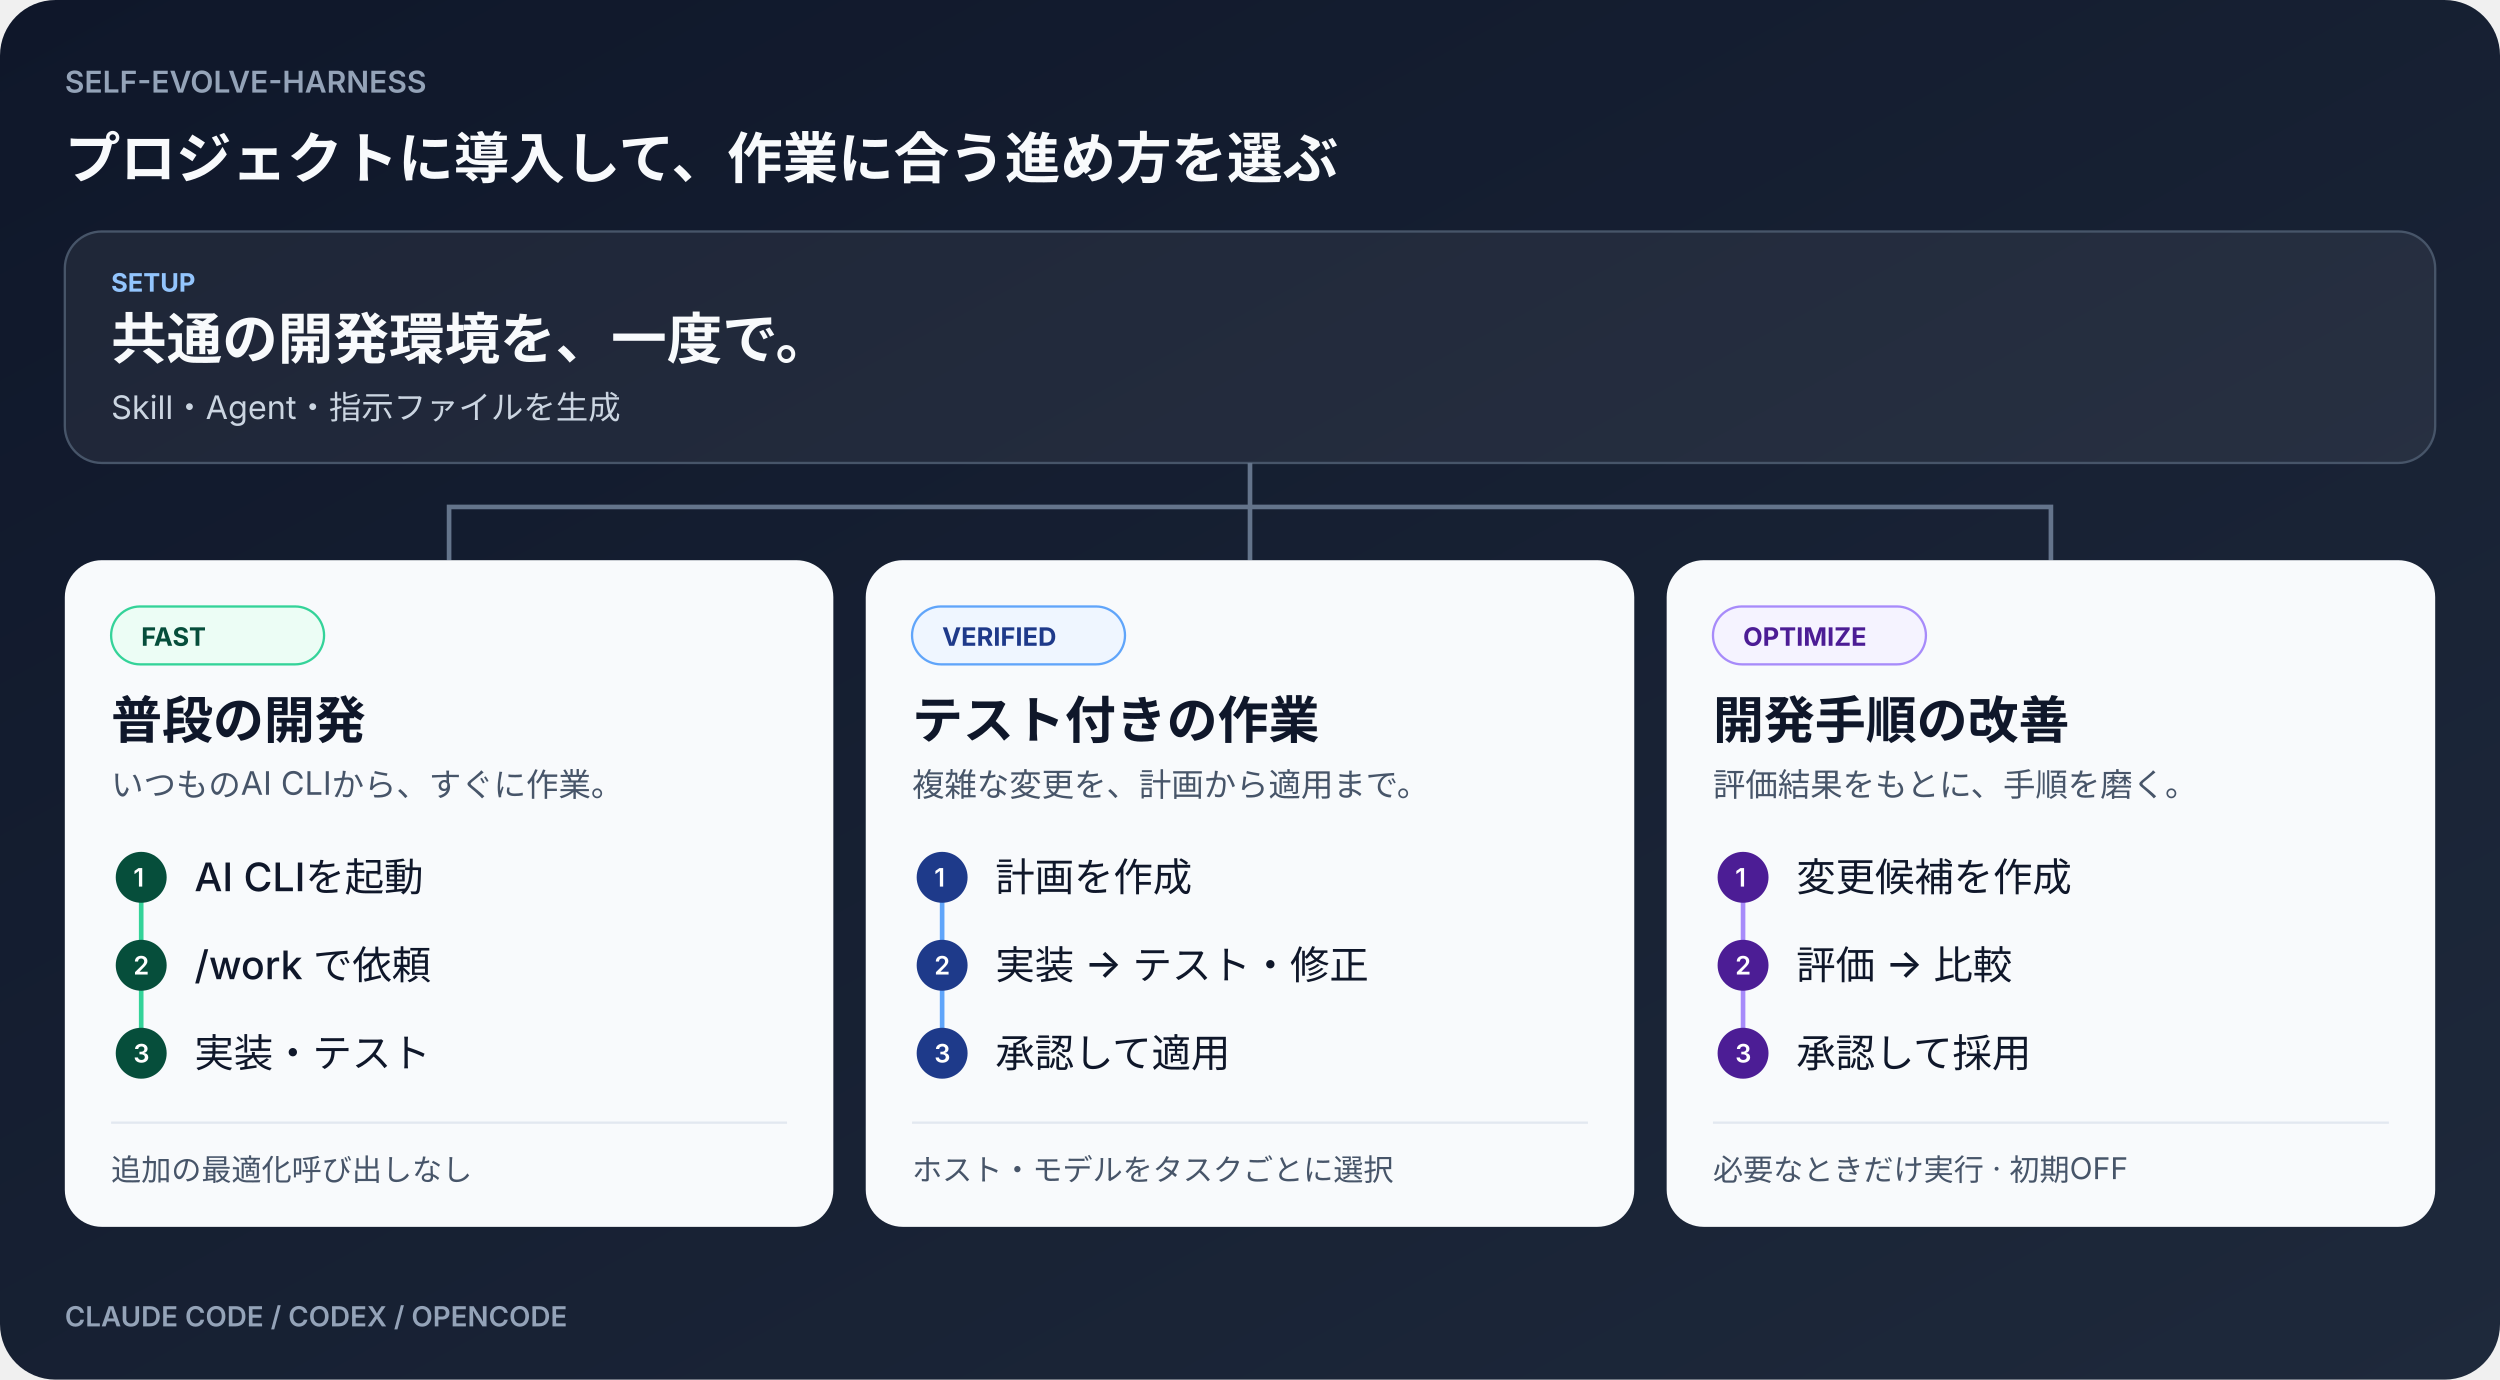
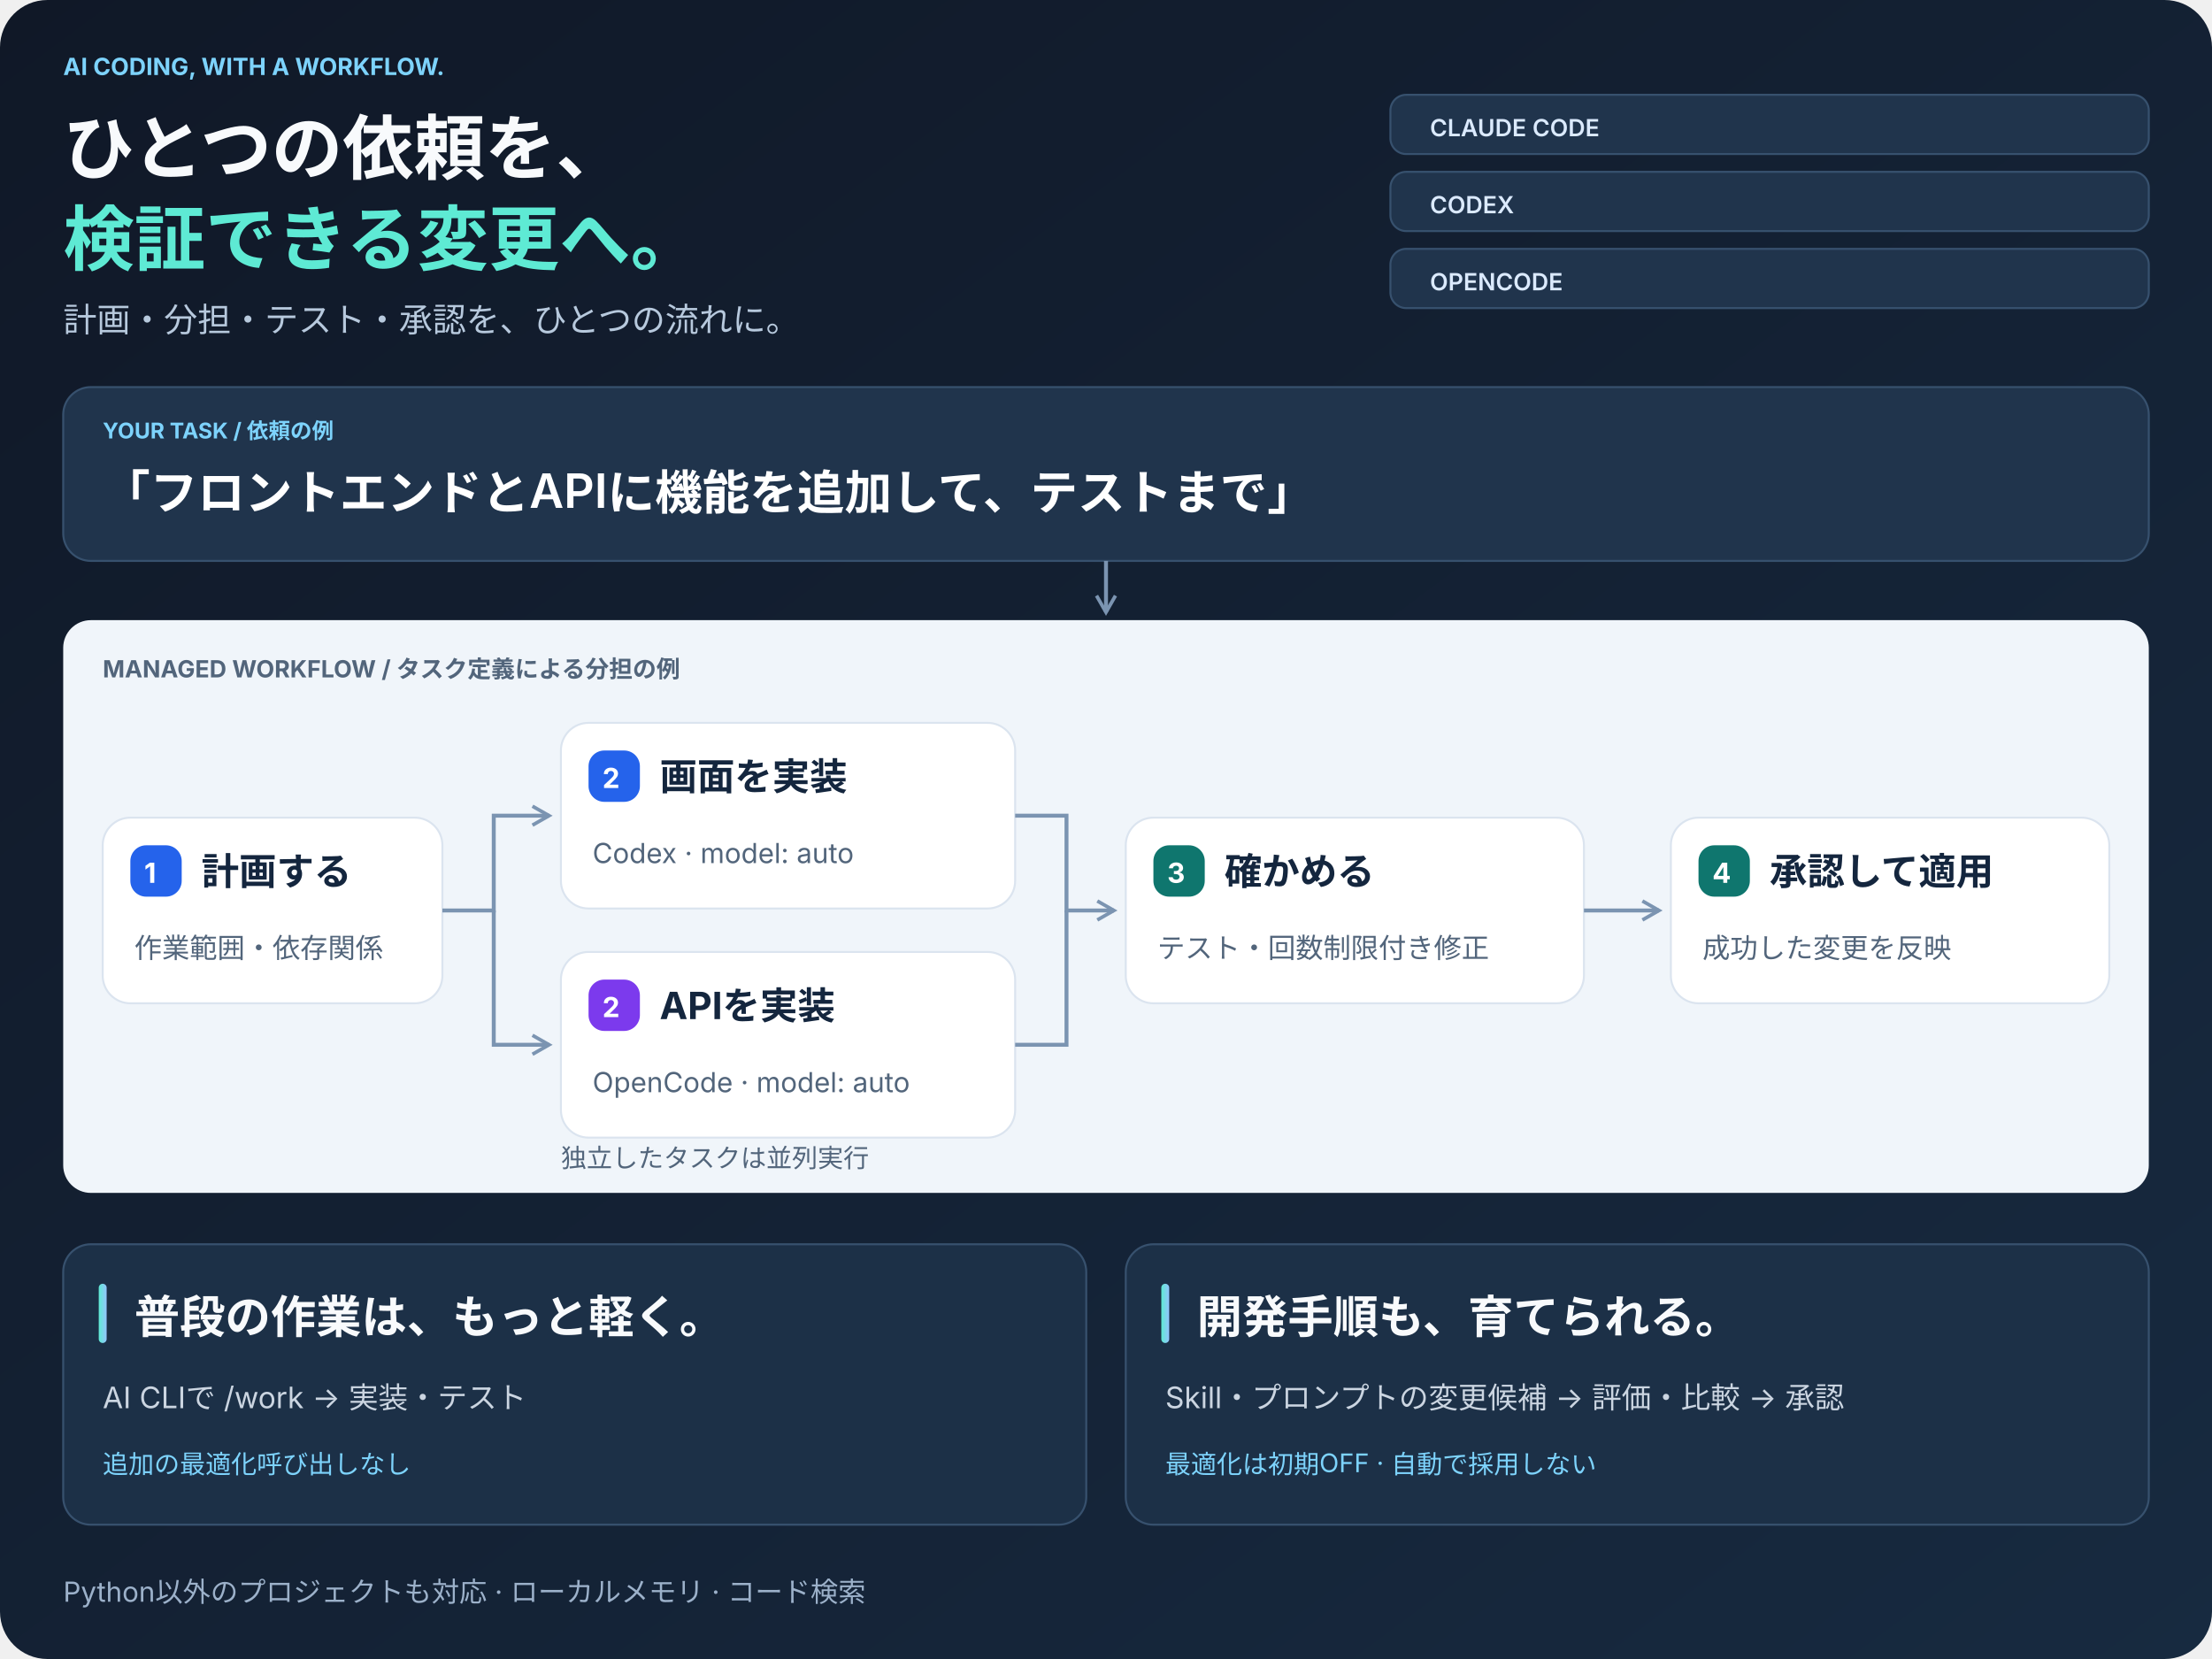
- <svg xmlns="http://www.w3.org/2000/svg" width="1080" height="596" viewBox="0 0 1080 596" role="img" aria-labelledby="title desc">
+ <svg xmlns="http://www.w3.org/2000/svg" width="1120" height="840" viewBox="0 0 1120 840" role="img" aria-labelledby="title desc">
  <defs>
    <linearGradient id="bg" x2="1" y2="1">
-       <stop stop-color="#0f172a" />
-       <stop offset="1" stop-color="#1e293b" />
+       <stop stop-color="#101827" />
+       <stop offset="1" stop-color="#172a40" />
    </linearGradient>
+     <linearGradient id="accent">
+       <stop stop-color="#5eead4" />
+       <stop offset="1" stop-color="#93c5fd" />
+     </linearGradient>
+     <marker id="arrow" viewBox="0 0 10 10" refX="8" refY="5" markerWidth="6" markerHeight="6" orient="auto-start-reverse">
+       <path d="M1 1 L8 5 L1 9" fill="none" stroke="#7b94b1" stroke-width="1.5" />
+     </marker>
  </defs>
-   <rect width="1080" height="596" rx="24" fill="url(#bg)" />
+   <rect width="1120" height="840" rx="24" fill="url(#bg)" />
  <g font-family="-apple-system,BlinkMacSystemFont,'Segoe UI','Noto Sans JP','Hiragino Kaku Gothic ProN',Meiryo,sans-serif">
-     <text x="28" y="40" font-size="13" fill="#94a3b8" font-weight="600">SELF-EVOLVE-HARNESS</text>
-     <text x="28" y="77" font-size="24" fill="#f8fafc" font-weight="600">プロジェクトに導入して、作業に合う進め方を選ぶ</text>
-     <rect x="28" y="100" width="1024" height="100" rx="16" fill="#ffffff" fill-opacity="0.06" stroke="#475569" />
-     <text x="48" y="126" font-size="11" fill="#93c5fd" font-weight="700">SETUP</text>
-     <text x="48" y="155" font-size="24" fill="#f8fafc" font-weight="600">共通の開発環境を、一度で。</text>
-     <text x="48" y="181" font-size="14" fill="#cbd5e1" font-weight="400">Skill・Agent・指示ファイルを生成</text>
-     <path d="M540 200 V219 M194 242 V219 H886 V242 M540 219 V242" fill="none" stroke="#64748b" stroke-width="2" />
-     <rect x="28" y="242" width="332" height="288" rx="16" fill="#f8fafc" />
-     <rect x="48" y="262" width="92" height="25" rx="12.5" fill="#ecfdf5" stroke="#34d399" />
-     <text x="61" y="279" font-size="11" fill="#064e3b" font-weight="700">FAST</text>
-     <text x="48" y="319" font-size="22" fill="#0f172a" font-weight="700">普段の開発</text>
-     <text x="48" y="344" font-size="14" fill="#475569" font-weight="400">いつものAI CLIから、すぐに作業。</text>
-     <path d="M61 376 V458" stroke="#34d399" stroke-width="2" />
-     <circle cx="61" cy="379" r="11" fill="#064e3b" />
-     <text x="57.6" y="383" font-size="11" fill="#fff" font-weight="600">1</text>
-     <text x="84" y="385" font-size="17" fill="#0f172a" font-weight="500">AI CLIを起動</text>
-     <circle cx="61" cy="417" r="11" fill="#064e3b" />
-     <text x="57.6" y="421" font-size="11" fill="#fff" font-weight="600">2</text>
-     <text x="84" y="423" font-size="17" fill="#0f172a" font-weight="500">/work で依頼</text>
-     <circle cx="61" cy="455" r="11" fill="#064e3b" />
-     <text x="57.6" y="459" font-size="11" fill="#fff" font-weight="600">3</text>
-     <text x="84" y="461" font-size="17" fill="#0f172a" font-weight="500">実装・テスト</text>
-     <path d="M48 485 H340" stroke="#e2e8f0" />
-     <text x="48" y="510" font-size="13" fill="#475569" font-weight="400">追加の最適化呼び出しなし</text>
-     <rect x="374" y="242" width="332" height="288" rx="16" fill="#f8fafc" />
-     <rect x="394" y="262" width="92" height="25" rx="12.5" fill="#eff6ff" stroke="#60a5fa" />
-     <text x="407" y="279" font-size="11" fill="#1e3a8a" font-weight="700">VERIFIED</text>
-     <text x="394" y="319" font-size="22" fill="#0f172a" font-weight="700">テスト付きの作業</text>
-     <text x="394" y="344" font-size="14" fill="#475569" font-weight="400">複雑な変更を、計画から適用まで。</text>
-     <path d="M407 376 V458" stroke="#60a5fa" stroke-width="2" />
-     <circle cx="407" cy="379" r="11" fill="#1e3a8a" />
-     <text x="403.6" y="383" font-size="11" fill="#fff" font-weight="600">1</text>
-     <text x="430" y="385" font-size="17" fill="#0f172a" font-weight="500">計画を作成</text>
-     <circle cx="407" cy="417" r="11" fill="#1e3a8a" />
-     <text x="403.6" y="421" font-size="11" fill="#fff" font-weight="600">2</text>
-     <text x="430" y="423" font-size="17" fill="#0f172a" font-weight="500">実装 → テスト・修正</text>
-     <circle cx="407" cy="455" r="11" fill="#1e3a8a" />
-     <text x="403.6" y="459" font-size="11" fill="#fff" font-weight="600">3</text>
-     <text x="430" y="461" font-size="17" fill="#0f172a" font-weight="500">承認して適用</text>
-     <path d="M394 485 H686" stroke="#e2e8f0" />
-     <text x="394" y="510" font-size="13" fill="#475569" font-weight="400">ホスト・モデルをタスクごとに選択</text>
-     <rect x="720" y="242" width="332" height="288" rx="16" fill="#f8fafc" />
-     <rect x="740" y="262" width="92" height="25" rx="12.5" fill="#f5f3ff" stroke="#a78bfa" />
-     <text x="753" y="279" font-size="11" fill="#4c1d95" font-weight="700">OPTIMIZE</text>
-     <text x="740" y="319" font-size="22" fill="#0f172a" font-weight="700">開発手順の改善</text>
-     <text x="740" y="344" font-size="14" fill="#475569" font-weight="400">評価結果をもとに、手順を磨く。</text>
-     <path d="M753 376 V458" stroke="#a78bfa" stroke-width="2" />
-     <circle cx="753" cy="379" r="11" fill="#4c1d95" />
-     <text x="749.6" y="383" font-size="11" fill="#fff" font-weight="600">1</text>
-     <text x="776" y="385" font-size="17" fill="#0f172a" font-weight="500">変更候補を作成</text>
-     <circle cx="753" cy="417" r="11" fill="#4c1d95" />
-     <text x="749.6" y="421" font-size="11" fill="#fff" font-weight="600">2</text>
-     <text x="776" y="423" font-size="17" fill="#0f172a" font-weight="500">評価 → 比較</text>
-     <circle cx="753" cy="455" r="11" fill="#4c1d95" />
-     <text x="749.6" y="459" font-size="11" fill="#fff" font-weight="600">3</text>
-     <text x="776" y="461" font-size="17" fill="#0f172a" font-weight="500">承認して採用</text>
-     <path d="M740 485 H1032" stroke="#e2e8f0" />
-     <text x="740" y="510" font-size="13" fill="#475569" font-weight="400">必要なときだけ実行 · 初期OFF</text>
-     <text x="28" y="573" font-size="12" fill="#94a3b8" font-weight="600">CLAUDE CODE  /  CODEX  /  OPENCODE</text>
+     <text x="32" y="38" font-size="12" fill="#7dd3fc" font-weight="700">AI CODING, WITH A WORKFLOW.</text>
+     <text x="32" y="88" font-size="36" fill="#f8fafc" font-weight="750">ひとつの依頼を、</text>
+     <text x="32" y="134" font-size="36" fill="#5eead4" font-weight="750">検証できる変更へ。</text>
+     <text x="32" y="168" font-size="17" fill="#b7c9dd" font-weight="400">計画・分担・テスト・承認を、ひとつの流れに。</text>
+     <rect x="704" y="48" width="384" height="30" rx="8" fill="#20344c" stroke="#37516e" />
+     <text x="724" y="69" font-size="12" fill="#dbeafe" font-weight="600">CLAUDE CODE</text>
+     <rect x="704" y="87" width="384" height="30" rx="8" fill="#20344c" stroke="#37516e" />
+     <text x="724" y="108" font-size="12" fill="#dbeafe" font-weight="600">CODEX</text>
+     <rect x="704" y="126" width="384" height="30" rx="8" fill="#20344c" stroke="#37516e" />
+     <text x="724" y="147" font-size="12" fill="#dbeafe" font-weight="600">OPENCODE</text>
+     <rect x="32" y="196" width="1056" height="88" rx="14" fill="#20344c" stroke="#37516e" />
+     <text x="52" y="222" font-size="11" fill="#7dd3fc" font-weight="700">YOUR TASK / 依頼の例</text>
+     <text x="52" y="258" font-size="24" fill="#fff" font-weight="600">「フロントエンドとAPIに機能を追加して、テストまで」</text>
+     <path d="M560 284 V310" fill="none" stroke="#7b94b1" stroke-width="2" marker-end="url(#arrow)" />
+     <rect x="32" y="314" width="1056" height="290" rx="14" fill="#f0f5fa" stroke="none" />
+     <text x="52" y="343" font-size="12" fill="#52657b" font-weight="700">MANAGED WORKFLOW / タスク定義による分担の例</text>
+     <rect x="52" y="414" width="172" height="94" rx="14" fill="#fff" stroke="#dbe4ef" />
+     <rect x="66" y="428" width="26" height="26" rx="8" fill="#2563eb" stroke="none" />
+     <text x="73" y="447" font-size="14" fill="#fff" font-weight="700">1</text>
+     <text x="102" y="448" font-size="19" fill="#14263e" font-weight="700">計画する</text>
+     <text x="68" y="485" font-size="14" fill="#52657b" font-weight="400">作業範囲・依存関係</text>
+     <rect x="284" y="366" width="230" height="94" rx="14" fill="#fff" stroke="#dbe4ef" />
+     <rect x="298" y="380" width="26" height="26" rx="8" fill="#2563eb" stroke="none" />
+     <text x="305" y="399" font-size="14" fill="#fff" font-weight="700">2</text>
+     <text x="334" y="400" font-size="19" fill="#14263e" font-weight="700">画面を実装</text>
+     <text x="300" y="437" font-size="14" fill="#52657b" font-weight="400">Codex · model: auto</text>
+     <rect x="284" y="482" width="230" height="94" rx="14" fill="#fff" stroke="#dbe4ef" />
+     <rect x="298" y="496" width="26" height="26" rx="8" fill="#7c3aed" stroke="none" />
+     <text x="305" y="515" font-size="14" fill="#fff" font-weight="700">2</text>
+     <text x="334" y="516" font-size="19" fill="#14263e" font-weight="700">APIを実装</text>
+     <text x="300" y="553" font-size="14" fill="#52657b" font-weight="400">OpenCode · model: auto</text>
+     <rect x="570" y="414" width="232" height="94" rx="14" fill="#fff" stroke="#dbe4ef" />
+     <rect x="584" y="428" width="26" height="26" rx="8" fill="#0f766e" stroke="none" />
+     <text x="591" y="447" font-size="14" fill="#fff" font-weight="700">3</text>
+     <text x="620" y="448" font-size="19" fill="#14263e" font-weight="700">確かめる</text>
+     <text x="586" y="485" font-size="14" fill="#52657b" font-weight="400">テスト・回数制限付き修正</text>
+     <rect x="846" y="414" width="222" height="94" rx="14" fill="#fff" stroke="#dbe4ef" />
+     <rect x="860" y="428" width="26" height="26" rx="8" fill="#0f766e" stroke="none" />
+     <text x="867" y="447" font-size="14" fill="#fff" font-weight="700">4</text>
+     <text x="896" y="448" font-size="19" fill="#14263e" font-weight="700">承認して適用</text>
+     <text x="862" y="485" font-size="14" fill="#52657b" font-weight="400">成功した変更を反映</text>
+     <path d="M224 461 H250 V413 H278" fill="none" stroke="#7b94b1" stroke-width="2" marker-end="url(#arrow)" />
+     <path d="M250 461 V529 H278" fill="none" stroke="#7b94b1" stroke-width="2" marker-end="url(#arrow)" />
+     <path d="M514 413 H540 V461 H564" fill="none" stroke="#7b94b1" stroke-width="2" marker-end="url(#arrow)" />
+     <path d="M514 529 H540 V461" fill="none" stroke="#7b94b1" stroke-width="2" />
+     <path d="M802 461 H840" fill="none" stroke="#7b94b1" stroke-width="2" marker-end="url(#arrow)" />
+     <text x="284" y="591" font-size="13" fill="#52657b" font-weight="400">独立したタスクは並列実行</text>
+     <rect x="32" y="630" width="518" height="142" rx="14" fill="#1c3047" stroke="#37516e" />
+     <rect x="50" y="650" width="4" height="30" rx="2" fill="url(#accent)" stroke="none" />
+     <text x="68" y="675" font-size="23" fill="#f8fafc" font-weight="700">普段の作業は、もっと軽く。</text>
+     <text x="52" y="713" font-size="15" fill="#cbd5e1" font-weight="400">AI CLIで /work → 実装・テスト</text>
+     <text x="52" y="746" font-size="13" fill="#7dd3fc" font-weight="400">追加の最適化呼び出しなし</text>
+     <rect x="570" y="630" width="518" height="142" rx="14" fill="#1c3047" stroke="#37516e" />
+     <rect x="588" y="650" width="4" height="30" rx="2" fill="url(#accent)" stroke="none" />
+     <text x="606" y="675" font-size="23" fill="#f8fafc" font-weight="700">開発手順も、育てられる。</text>
+     <text x="590" y="713" font-size="15" fill="#cbd5e1" font-weight="400">Skill・プロンプトの変更候補 → 評価・比較 → 承認</text>
+     <text x="590" y="746" font-size="13" fill="#7dd3fc" font-weight="400">最適化は初期OFF · 自動で採用しない</text>
+     <text x="32" y="811" font-size="14" fill="#9cb1ca" font-weight="400">Python以外のプロジェクトも対応 · ローカルメモリ · コード検索</text>
  </g>
</svg>
